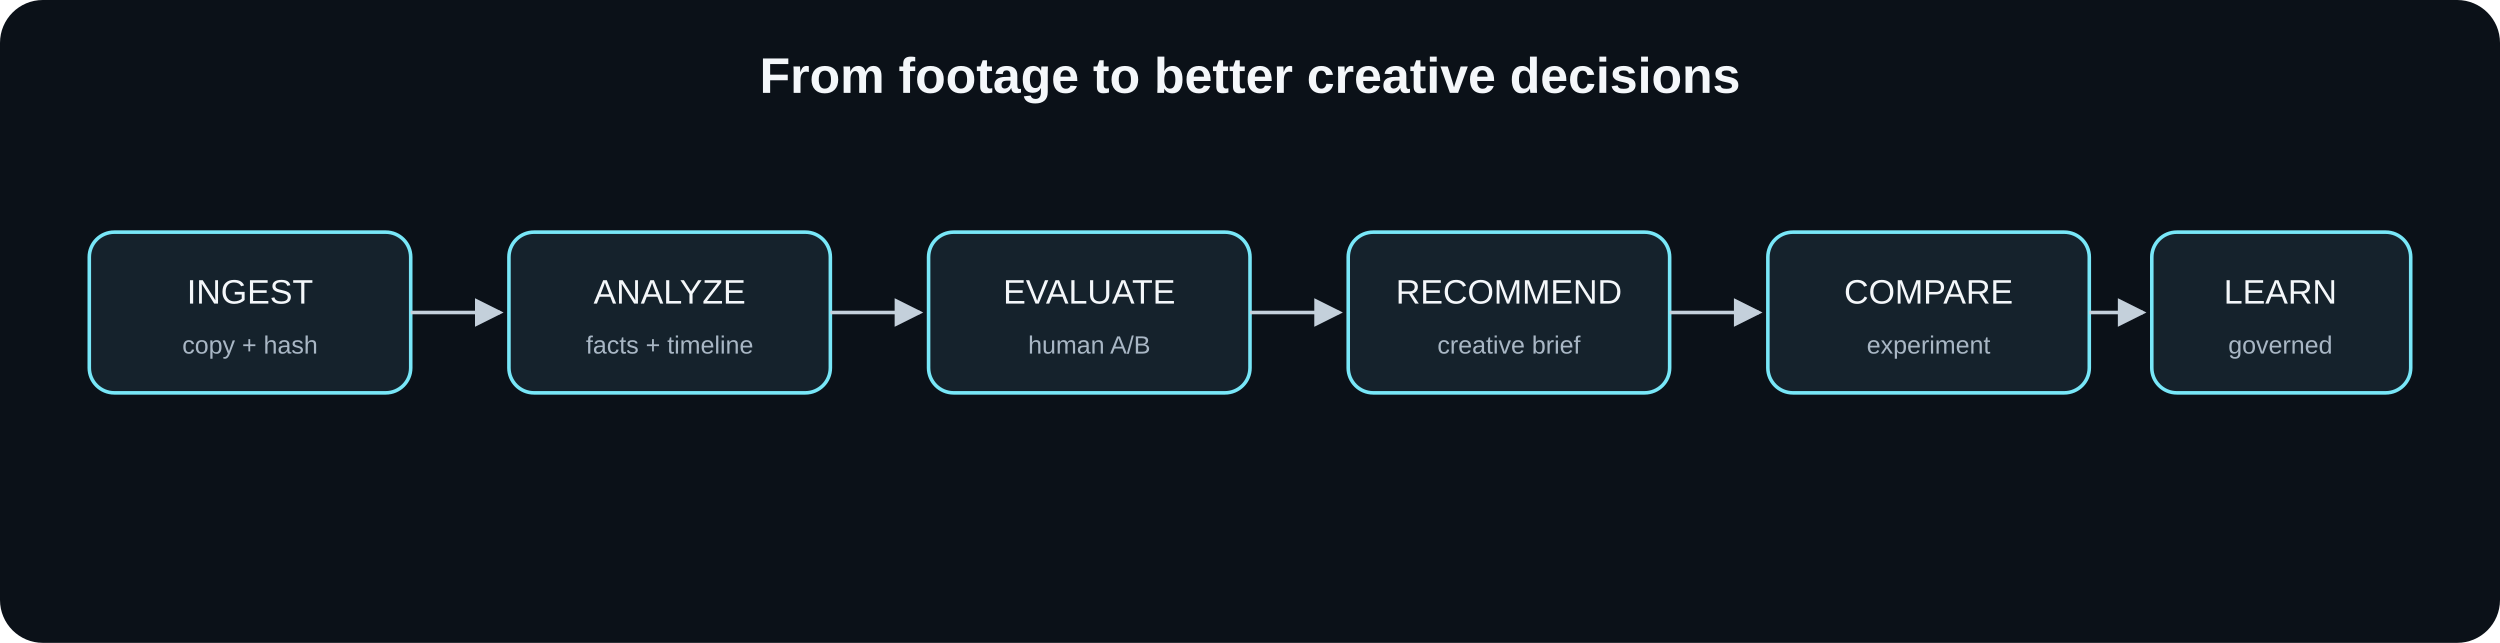
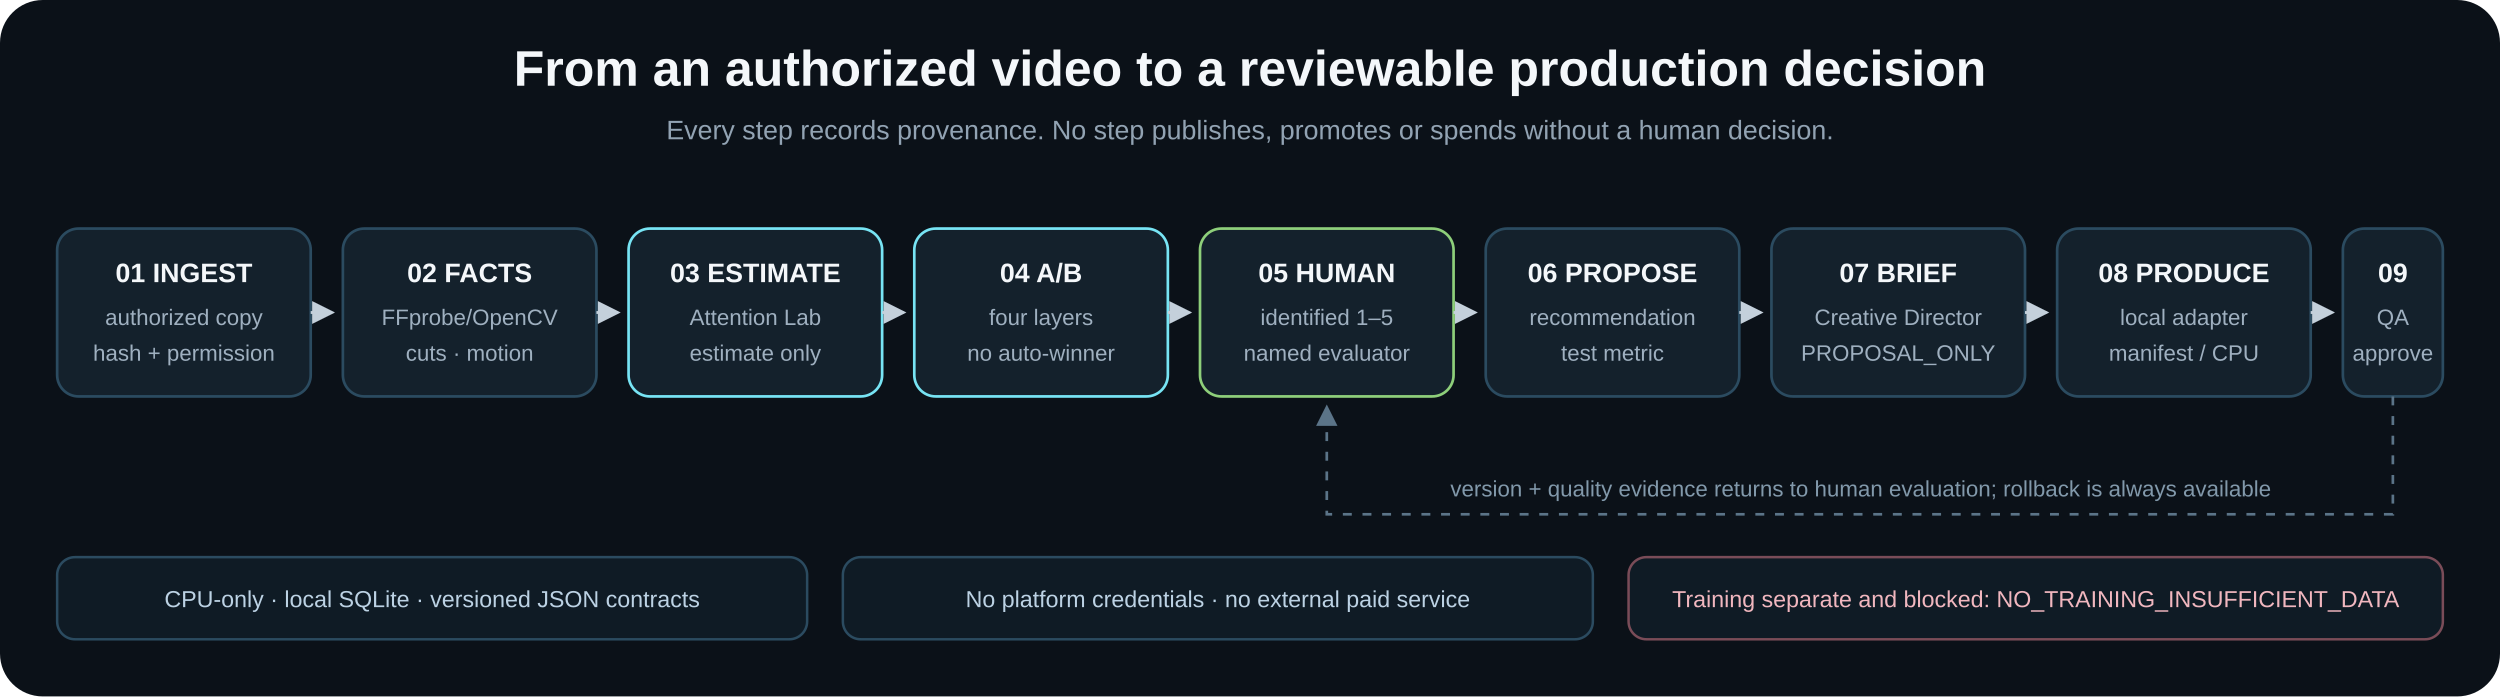
- <svg xmlns="http://www.w3.org/2000/svg" viewBox="0 0 1400 360" role="img" aria-labelledby="title">
-   <rect width="1400" height="360" rx="24" fill="#0b1118" />
+ <svg xmlns="http://www.w3.org/2000/svg" viewBox="0 0 1400 390" role="img" aria-labelledby="title desc">
+   <rect width="1400" height="390" rx="24" fill="#0b1118" />
  <g font-family="Arial,Helvetica,sans-serif" text-anchor="middle">
-     <text x="700" y="52" fill="#f4f7fa" font-size="28" font-weight="700">From footage to better creative decisions</text>
-     <g fill="#15222c" stroke="#78e7f8" stroke-width="2">
-       <rect x="50" y="130" width="180" height="90" rx="14" />
-       <rect x="285" y="130" width="180" height="90" rx="14" />
-       <rect x="520" y="130" width="180" height="90" rx="14" />
-       <rect x="755" y="130" width="180" height="90" rx="14" />
-       <rect x="990" y="130" width="180" height="90" rx="14" />
-       <rect x="1205" y="130" width="145" height="90" rx="14" />
+     <text x="700" y="48" fill="#f4f7fa" font-size="28" font-weight="700">From an authorized video to a reviewable production decision</text>
+     <text x="700" y="78" fill="#92a3b3" font-size="15">Every step records provenance. No step publishes, promotes or spends without a human decision.</text>
+     <g fill="#14212c" stroke="#2b4b60" stroke-width="1.5">
+       <rect x="32" y="128" width="142" height="94" rx="12" />
+       <rect x="192" y="128" width="142" height="94" rx="12" />
+       <rect x="352" y="128" width="142" height="94" rx="12" stroke="#77e4f4" />
+       <rect x="512" y="128" width="142" height="94" rx="12" stroke="#77e4f4" />
+       <rect x="672" y="128" width="142" height="94" rx="12" stroke="#8ecf7a" />
+       <rect x="832" y="128" width="142" height="94" rx="12" />
+       <rect x="992" y="128" width="142" height="94" rx="12" />
+       <rect x="1152" y="128" width="142" height="94" rx="12" />
+       <rect x="1312" y="128" width="56" height="94" rx="12" />
    </g>
-     <g fill="#f4f7fa" font-size="19">
-       <text x="140" y="170">INGEST</text>
-       <text x="140" y="198" fill="#a9b7c5" font-size="14">copy + hash</text>
-       <text x="375" y="170">ANALYZE</text>
-       <text x="375" y="198" fill="#a9b7c5" font-size="14">facts + timeline</text>
-       <text x="610" y="170">EVALUATE</text>
-       <text x="610" y="198" fill="#a9b7c5" font-size="14">human A/B</text>
-       <text x="845" y="170">RECOMMEND</text>
-       <text x="845" y="198" fill="#a9b7c5" font-size="14">creative brief</text>
-       <text x="1080" y="170">COMPARE</text>
-       <text x="1080" y="198" fill="#a9b7c5" font-size="14">experiment</text>
-       <text x="1277" y="170">LEARN</text>
-       <text x="1277" y="198" fill="#a9b7c5" font-size="14">governed</text>
+     <g fill="#f4f7fa" font-size="15" font-weight="700">
+       <text x="103" y="158">01 INGEST</text>
+       <text x="263" y="158">02 FACTS</text>
+       <text x="423" y="158">03 ESTIMATE</text>
+       <text x="583" y="158">04 A/B</text>
+       <text x="743" y="158">05 HUMAN</text>
+       <text x="903" y="158">06 PROPOSE</text>
+       <text x="1063" y="158">07 BRIEF</text>
+       <text x="1223" y="158">08 PRODUCE</text>
+       <text x="1340" y="158">09</text>
    </g>
-     <g stroke="#c4d0db" stroke-width="2" marker-end="url(#a)">
-       <path d="M230 175h50" />
-       <path d="M465 175h50" />
-       <path d="M700 175h50" />
-       <path d="M935 175h50" />
-       <path d="M1170 175h30" />
+     <g fill="#9fb0c0" font-size="12.5">
+       <text x="103" y="182">authorized copy</text>
+       <text x="263" y="182">FFprobe/OpenCV</text>
+       <text x="423" y="182">Attention Lab</text>
+       <text x="583" y="182">four layers</text>
+       <text x="743" y="182">identified 1–5</text>
+       <text x="903" y="182">recommendation</text>
+       <text x="1063" y="182">Creative Director</text>
+       <text x="1223" y="182">local adapter</text>
+       <text x="1340" y="182">QA</text>
+       <text x="103" y="202">hash + permission</text>
+       <text x="263" y="202">cuts · motion</text>
+       <text x="423" y="202">estimate only</text>
+       <text x="583" y="202">no auto-winner</text>
+       <text x="743" y="202">named evaluator</text>
+       <text x="903" y="202">test metric</text>
+       <text x="1063" y="202">PROPOSAL_ONLY</text>
+       <text x="1223" y="202">manifest / CPU</text>
+       <text x="1340" y="202">approve</text>
    </g>
-     <defs>
-       <marker id="a" markerWidth="8" markerHeight="8" refX="7" refY="4" orient="auto">
-         <path d="M0 0l8 4-8 4z" fill="#c4d0db" />
-       </marker>
-     </defs>
+     <g stroke="#c4d0db" stroke-width="1.6" fill="none" marker-end="url(#a)">
+       <path d="M174 175h12" />
+       <path d="M334 175h12" />
+       <path d="M494 175h12" />
+       <path d="M654 175h12" />
+       <path d="M814 175h12" />
+       <path d="M974 175h12" />
+       <path d="M1134 175h12" />
+       <path d="M1294 175h12" />
+     </g>
+     <path d="M1340 222v66H743v-60" fill="none" stroke="#5b7488" stroke-width="1.5" stroke-dasharray="5 6" marker-end="url(#b)" />
+     <text x="1042" y="278" fill="#8299ab" font-size="12.5">version + quality evidence returns to human evaluation; rollback is always available</text>
+     <g fill="#0f1b25" stroke="#2b4b60" stroke-width="1.4">
+       <rect x="32" y="312" width="420" height="46" rx="10" />
+       <rect x="472" y="312" width="420" height="46" rx="10" />
+       <rect x="912" y="312" width="456" height="46" rx="10" stroke="#7a4c58" />
+     </g>
+     <text x="242" y="340" fill="#bcd2e4" font-size="13">CPU-only · local SQLite · versioned JSON contracts</text>
+     <text x="682" y="340" fill="#bcd2e4" font-size="13">No platform credentials · no external paid service</text>
+     <text x="1140" y="340" fill="#f1b7bf" font-size="13">Training separate and blocked: NO_TRAINING_INSUFFICIENT_DATA</text>
  </g>
+   <defs>
+     <marker id="a" markerWidth="8" markerHeight="8" refX="7" refY="4" orient="auto">
+       <path d="M0 0l8 4-8 4z" fill="#c4d0db" />
+     </marker>
+     <marker id="b" markerWidth="8" markerHeight="8" refX="7" refY="4" orient="auto">
+       <path d="M0 0l8 4-8 4z" fill="#5b7488" />
+     </marker>
+   </defs>
</svg>
